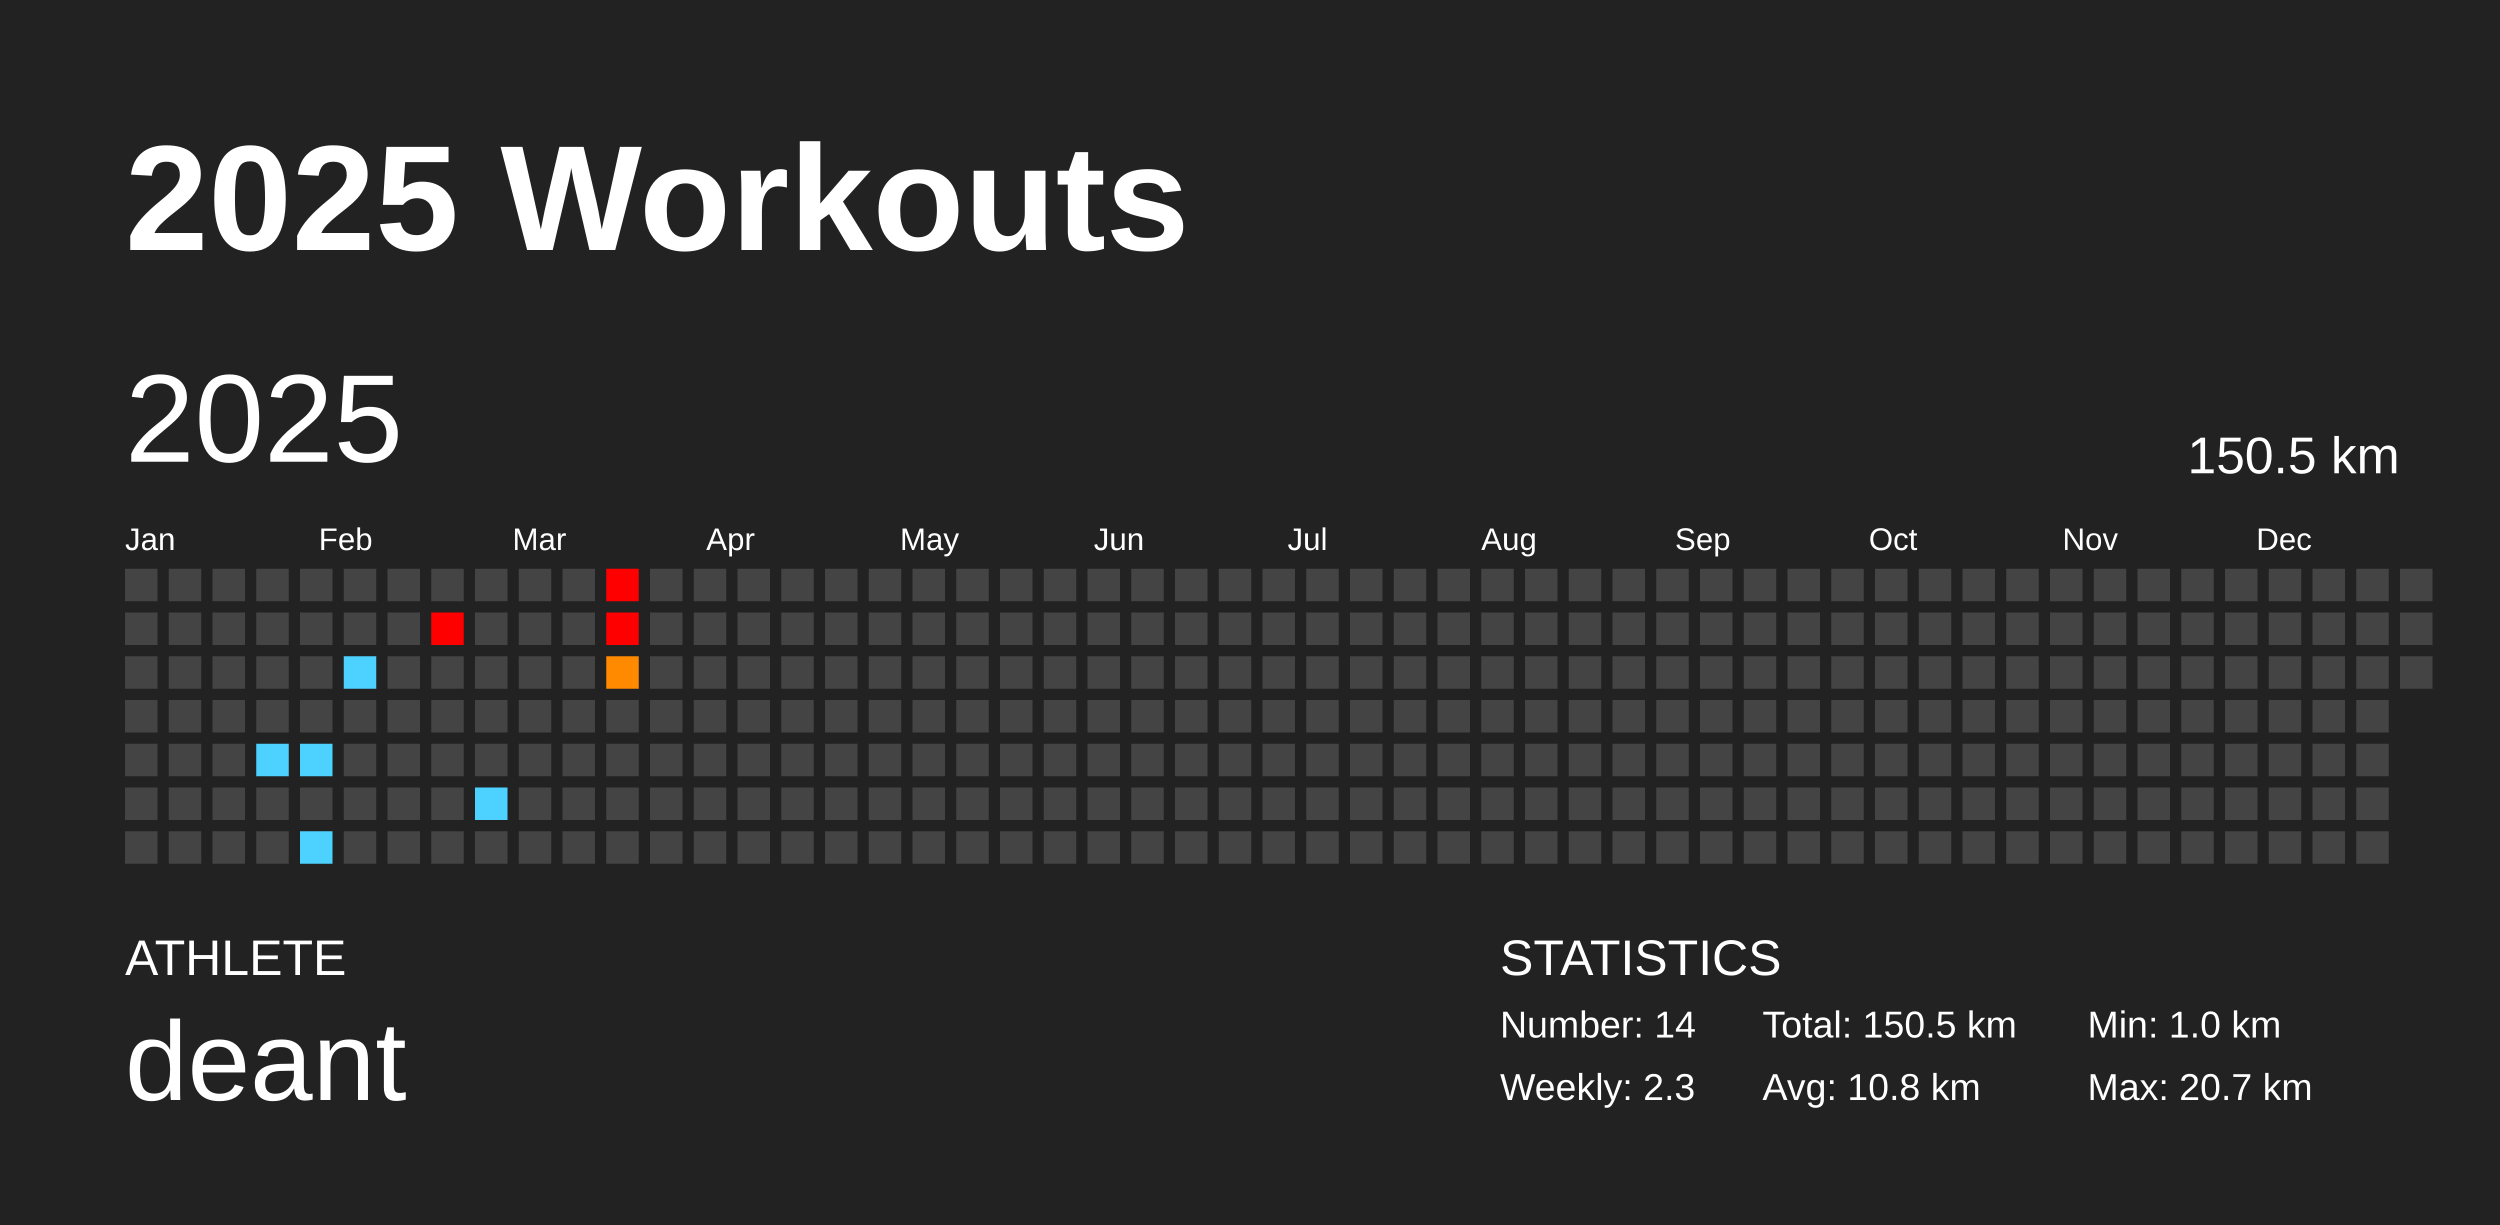
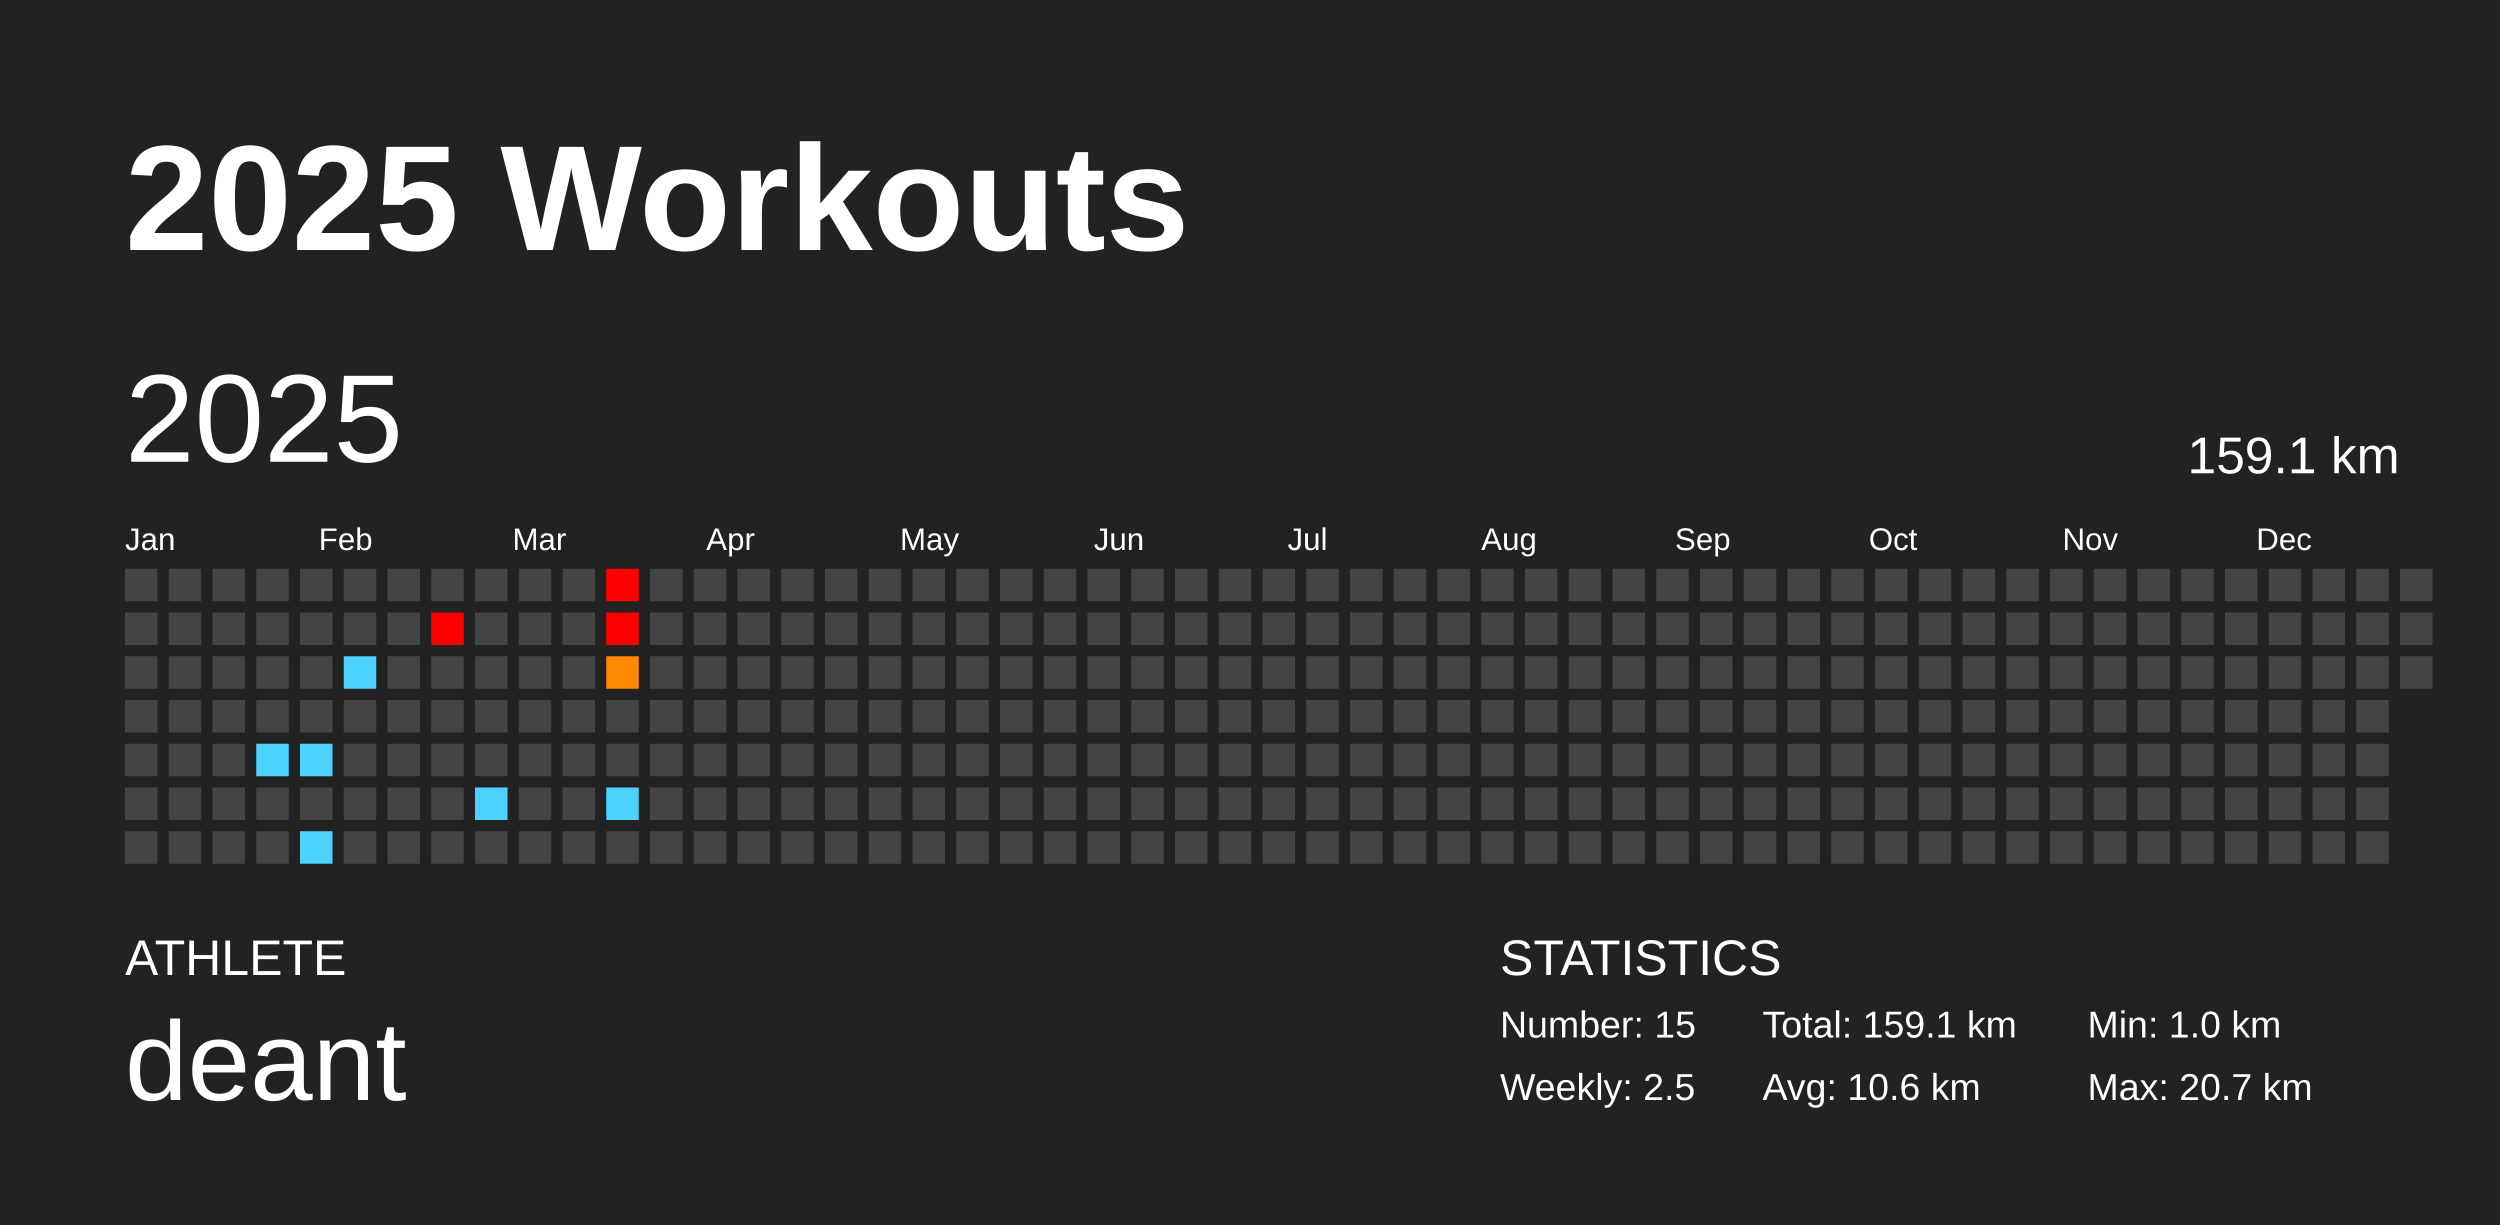
<svg xmlns="http://www.w3.org/2000/svg" baseProfile="full" height="98mm" version="1.1" viewBox="0,0,200,98" width="200mm">
  <defs />
  <rect fill="#222222" height="98" width="200" x="0" y="0" />
  <text fill="#FFFFFF" style="font-size:12px; font-family:Arial; font-weight:bold;" x="10" y="20">2025 Workouts</text>
  <text fill="#FFFFFF" style="font-size:4px; font-family:Arial" x="10" y="78">ATHLETE</text>
  <text fill="#FFFFFF" style="font-size:9px; font-family:Arial" x="10" y="88">deant</text>
  <text fill="#FFFFFF" style="font-size:4px; font-family:Arial" x="120" y="78">STATISTICS</text>
-   <text fill="#FFFFFF" style="font-size:3px; font-family:Arial" x="120" y="83">Number: 14</text>
-   <text fill="#FFFFFF" style="font-size:3px; font-family:Arial" x="120" y="88">Weekly: 2.3</text>
-   <text fill="#FFFFFF" style="font-size:3px; font-family:Arial" x="141" y="83">Total: 150.5 km</text>
-   <text fill="#FFFFFF" style="font-size:3px; font-family:Arial" x="141" y="88">Avg: 10.8 km</text>
+   <text fill="#FFFFFF" style="font-size:3px; font-family:Arial" x="120" y="83">Number: 15</text>
+   <text fill="#FFFFFF" style="font-size:3px; font-family:Arial" x="120" y="88">Weekly: 2.5</text>
+   <text fill="#FFFFFF" style="font-size:3px; font-family:Arial" x="141" y="83">Total: 159.1 km</text>
+   <text fill="#FFFFFF" style="font-size:3px; font-family:Arial" x="141" y="88">Avg: 10.6 km</text>
  <text fill="#FFFFFF" style="font-size:3px; font-family:Arial" x="167" y="83">Min: 1.0 km</text>
  <text fill="#FFFFFF" style="font-size:3px; font-family:Arial" x="167" y="88">Max: 20.7 km</text>
  <text dominant-baseline="hanging" fill="#FFFFFF" style="font-size:10.0px; font-family:Arial;" x="10" y="30">2025</text>
-   <text dominant-baseline="hanging" fill="#FFFFFF" style="font-size:4.125px; font-family:Arial;" x="175" y="35">150.5 km</text>
+   <text dominant-baseline="hanging" fill="#FFFFFF" style="font-size:4.125px; font-family:Arial;" x="175" y="35">159.1 km</text>
  <text fill="#FFFFFF" style="font-size:2.5px; font-family:Arial" x="10.0" y="44">Jan</text>
  <text fill="#FFFFFF" style="font-size:2.5px; font-family:Arial" x="25.5" y="44">Feb</text>
  <text fill="#FFFFFF" style="font-size:2.5px; font-family:Arial" x="41.0" y="44">Mar</text>
  <text fill="#FFFFFF" style="font-size:2.5px; font-family:Arial" x="56.5" y="44">Apr</text>
  <text fill="#FFFFFF" style="font-size:2.5px; font-family:Arial" x="72.0" y="44">May</text>
  <text fill="#FFFFFF" style="font-size:2.5px; font-family:Arial" x="87.5" y="44">Jun</text>
  <text fill="#FFFFFF" style="font-size:2.5px; font-family:Arial" x="103.0" y="44">Jul</text>
  <text fill="#FFFFFF" style="font-size:2.5px; font-family:Arial" x="118.5" y="44">Aug</text>
  <text fill="#FFFFFF" style="font-size:2.5px; font-family:Arial" x="134.0" y="44">Sep</text>
  <text fill="#FFFFFF" style="font-size:2.5px; font-family:Arial" x="149.5" y="44">Oct</text>
  <text fill="#FFFFFF" style="font-size:2.5px; font-family:Arial" x="165.0" y="44">Nov</text>
  <text fill="#FFFFFF" style="font-size:2.5px; font-family:Arial" x="180.5" y="44">Dec</text>
  <rect fill="#444444" height="2.6" width="2.6" x="10.0" y="45.5" />
  <rect fill="#444444" height="2.6" width="2.6" x="10.0" y="49.0" />
  <rect fill="#444444" height="2.6" width="2.6" x="10.0" y="52.5" />
  <rect fill="#444444" height="2.6" width="2.6" x="10.0" y="56.0" />
  <rect fill="#444444" height="2.6" width="2.6" x="10.0" y="59.5" />
  <rect fill="#444444" height="2.6" width="2.6" x="10.0" y="63.0" />
  <rect fill="#444444" height="2.6" width="2.6" x="10.0" y="66.5" />
  <rect fill="#444444" height="2.6" width="2.6" x="13.5" y="45.5" />
  <rect fill="#444444" height="2.6" width="2.6" x="13.5" y="49.0" />
  <rect fill="#444444" height="2.6" width="2.6" x="13.5" y="52.5" />
  <rect fill="#444444" height="2.6" width="2.6" x="13.5" y="56.0" />
  <rect fill="#444444" height="2.6" width="2.6" x="13.5" y="59.5" />
  <rect fill="#444444" height="2.6" width="2.6" x="13.5" y="63.0" />
  <rect fill="#444444" height="2.6" width="2.6" x="13.5" y="66.5" />
  <rect fill="#444444" height="2.6" width="2.6" x="17.0" y="45.5" />
  <rect fill="#444444" height="2.6" width="2.6" x="17.0" y="49.0" />
  <rect fill="#444444" height="2.6" width="2.6" x="17.0" y="52.5" />
  <rect fill="#444444" height="2.6" width="2.6" x="17.0" y="56.0" />
  <rect fill="#444444" height="2.6" width="2.6" x="17.0" y="59.5" />
  <rect fill="#444444" height="2.6" width="2.6" x="17.0" y="63.0" />
  <rect fill="#444444" height="2.6" width="2.6" x="17.0" y="66.5" />
  <rect fill="#444444" height="2.6" width="2.6" x="20.5" y="45.5" />
  <rect fill="#444444" height="2.6" width="2.6" x="20.5" y="49.0" />
  <rect fill="#444444" height="2.6" width="2.6" x="20.5" y="52.5" />
  <rect fill="#444444" height="2.6" width="2.6" x="20.5" y="56.0" />
  <rect fill="#4dd2ff" height="2.6" width="2.6" x="20.5" y="59.5" />
  <rect fill="#444444" height="2.6" width="2.6" x="20.5" y="63.0" />
  <rect fill="#444444" height="2.6" width="2.6" x="20.5" y="66.5" />
  <rect fill="#444444" height="2.6" width="2.6" x="24.0" y="45.5" />
  <rect fill="#444444" height="2.6" width="2.6" x="24.0" y="49.0" />
  <rect fill="#444444" height="2.6" width="2.6" x="24.0" y="52.5" />
  <rect fill="#444444" height="2.6" width="2.6" x="24.0" y="56.0" />
  <rect fill="#4dd2ff" height="2.6" width="2.6" x="24.0" y="59.5" />
  <rect fill="#444444" height="2.6" width="2.6" x="24.0" y="63.0" />
  <rect fill="#4dd2ff" height="2.6" width="2.6" x="24.0" y="66.5" />
  <rect fill="#444444" height="2.6" width="2.6" x="27.5" y="45.5" />
  <rect fill="#444444" height="2.6" width="2.6" x="27.5" y="49.0" />
  <rect fill="#4dd2ff" height="2.6" width="2.6" x="27.5" y="52.5" />
  <rect fill="#444444" height="2.6" width="2.6" x="27.5" y="56.0" />
  <rect fill="#444444" height="2.6" width="2.6" x="27.5" y="59.5" />
  <rect fill="#444444" height="2.6" width="2.6" x="27.5" y="63.0" />
  <rect fill="#444444" height="2.6" width="2.6" x="27.5" y="66.5" />
  <rect fill="#444444" height="2.6" width="2.6" x="31.0" y="45.5" />
  <rect fill="#444444" height="2.6" width="2.6" x="31.0" y="49.0" />
  <rect fill="#444444" height="2.6" width="2.6" x="31.0" y="52.5" />
  <rect fill="#444444" height="2.6" width="2.6" x="31.0" y="56.0" />
  <rect fill="#444444" height="2.6" width="2.6" x="31.0" y="59.5" />
  <rect fill="#444444" height="2.6" width="2.6" x="31.0" y="63.0" />
  <rect fill="#444444" height="2.6" width="2.6" x="31.0" y="66.5" />
  <rect fill="#444444" height="2.6" width="2.6" x="34.5" y="45.5" />
  <rect fill="red" height="2.6" width="2.6" x="34.5" y="49.0" />
  <rect fill="#444444" height="2.6" width="2.6" x="34.5" y="52.5" />
  <rect fill="#444444" height="2.6" width="2.6" x="34.5" y="56.0" />
  <rect fill="#444444" height="2.6" width="2.6" x="34.5" y="59.5" />
  <rect fill="#444444" height="2.6" width="2.6" x="34.5" y="63.0" />
  <rect fill="#444444" height="2.6" width="2.6" x="34.5" y="66.5" />
  <rect fill="#444444" height="2.6" width="2.6" x="38.0" y="45.5" />
  <rect fill="#444444" height="2.6" width="2.6" x="38.0" y="49.0" />
  <rect fill="#444444" height="2.6" width="2.6" x="38.0" y="52.5" />
  <rect fill="#444444" height="2.6" width="2.6" x="38.0" y="56.0" />
  <rect fill="#444444" height="2.6" width="2.6" x="38.0" y="59.5" />
  <rect fill="#4dd2ff" height="2.6" width="2.6" x="38.0" y="63.0" />
  <rect fill="#444444" height="2.6" width="2.6" x="38.0" y="66.5" />
  <rect fill="#444444" height="2.6" width="2.6" x="41.5" y="45.5" />
  <rect fill="#444444" height="2.6" width="2.6" x="41.5" y="49.0" />
  <rect fill="#444444" height="2.6" width="2.6" x="41.5" y="52.5" />
  <rect fill="#444444" height="2.6" width="2.6" x="41.5" y="56.0" />
  <rect fill="#444444" height="2.6" width="2.6" x="41.5" y="59.5" />
  <rect fill="#444444" height="2.6" width="2.6" x="41.5" y="63.0" />
  <rect fill="#444444" height="2.6" width="2.6" x="41.5" y="66.5" />
  <rect fill="#444444" height="2.6" width="2.6" x="45.0" y="45.5" />
  <rect fill="#444444" height="2.6" width="2.6" x="45.0" y="49.0" />
  <rect fill="#444444" height="2.6" width="2.6" x="45.0" y="52.5" />
  <rect fill="#444444" height="2.6" width="2.6" x="45.0" y="56.0" />
  <rect fill="#444444" height="2.6" width="2.6" x="45.0" y="59.5" />
  <rect fill="#444444" height="2.6" width="2.6" x="45.0" y="63.0" />
  <rect fill="#444444" height="2.6" width="2.6" x="45.0" y="66.5" />
  <rect fill="red" height="2.6" width="2.6" x="48.5" y="45.5" />
  <rect fill="red" height="2.6" width="2.6" x="48.5" y="49.0" />
  <rect fill="#ff8a00" height="2.6" width="2.6" x="48.5" y="52.5" />
  <rect fill="#444444" height="2.6" width="2.6" x="48.5" y="56.0" />
  <rect fill="#444444" height="2.6" width="2.6" x="48.5" y="59.5" />
-   <rect fill="#444444" height="2.6" width="2.6" x="48.5" y="63.0" />
+   <rect fill="#4dd2ff" height="2.6" width="2.6" x="48.5" y="63.0" />
  <rect fill="#444444" height="2.6" width="2.6" x="48.5" y="66.5" />
  <rect fill="#444444" height="2.6" width="2.6" x="52.0" y="45.5" />
  <rect fill="#444444" height="2.6" width="2.6" x="52.0" y="49.0" />
  <rect fill="#444444" height="2.6" width="2.6" x="52.0" y="52.5" />
  <rect fill="#444444" height="2.6" width="2.6" x="52.0" y="56.0" />
  <rect fill="#444444" height="2.6" width="2.6" x="52.0" y="59.5" />
  <rect fill="#444444" height="2.6" width="2.6" x="52.0" y="63.0" />
  <rect fill="#444444" height="2.6" width="2.6" x="52.0" y="66.5" />
  <rect fill="#444444" height="2.6" width="2.6" x="55.5" y="45.5" />
  <rect fill="#444444" height="2.6" width="2.6" x="55.5" y="49.0" />
  <rect fill="#444444" height="2.6" width="2.6" x="55.5" y="52.5" />
  <rect fill="#444444" height="2.6" width="2.6" x="55.5" y="56.0" />
  <rect fill="#444444" height="2.6" width="2.6" x="55.5" y="59.5" />
  <rect fill="#444444" height="2.6" width="2.6" x="55.5" y="63.0" />
  <rect fill="#444444" height="2.6" width="2.6" x="55.5" y="66.5" />
  <rect fill="#444444" height="2.6" width="2.6" x="59.0" y="45.5" />
  <rect fill="#444444" height="2.6" width="2.6" x="59.0" y="49.0" />
  <rect fill="#444444" height="2.6" width="2.6" x="59.0" y="52.5" />
  <rect fill="#444444" height="2.6" width="2.6" x="59.0" y="56.0" />
  <rect fill="#444444" height="2.6" width="2.6" x="59.0" y="59.5" />
  <rect fill="#444444" height="2.6" width="2.6" x="59.0" y="63.0" />
  <rect fill="#444444" height="2.6" width="2.6" x="59.0" y="66.5" />
  <rect fill="#444444" height="2.6" width="2.6" x="62.5" y="45.5" />
  <rect fill="#444444" height="2.6" width="2.6" x="62.5" y="49.0" />
  <rect fill="#444444" height="2.6" width="2.6" x="62.5" y="52.5" />
  <rect fill="#444444" height="2.6" width="2.6" x="62.5" y="56.0" />
  <rect fill="#444444" height="2.6" width="2.6" x="62.5" y="59.5" />
  <rect fill="#444444" height="2.6" width="2.6" x="62.5" y="63.0" />
  <rect fill="#444444" height="2.6" width="2.6" x="62.5" y="66.5" />
  <rect fill="#444444" height="2.6" width="2.6" x="66.0" y="45.5" />
  <rect fill="#444444" height="2.6" width="2.6" x="66.0" y="49.0" />
  <rect fill="#444444" height="2.6" width="2.6" x="66.0" y="52.5" />
  <rect fill="#444444" height="2.6" width="2.6" x="66.0" y="56.0" />
  <rect fill="#444444" height="2.6" width="2.6" x="66.0" y="59.5" />
  <rect fill="#444444" height="2.6" width="2.6" x="66.0" y="63.0" />
  <rect fill="#444444" height="2.6" width="2.6" x="66.0" y="66.5" />
  <rect fill="#444444" height="2.6" width="2.6" x="69.5" y="45.5" />
  <rect fill="#444444" height="2.6" width="2.6" x="69.5" y="49.0" />
  <rect fill="#444444" height="2.6" width="2.6" x="69.5" y="52.5" />
  <rect fill="#444444" height="2.6" width="2.6" x="69.5" y="56.0" />
  <rect fill="#444444" height="2.6" width="2.6" x="69.5" y="59.5" />
  <rect fill="#444444" height="2.6" width="2.6" x="69.5" y="63.0" />
  <rect fill="#444444" height="2.6" width="2.6" x="69.5" y="66.5" />
  <rect fill="#444444" height="2.6" width="2.6" x="73.0" y="45.5" />
  <rect fill="#444444" height="2.6" width="2.6" x="73.0" y="49.0" />
  <rect fill="#444444" height="2.6" width="2.6" x="73.0" y="52.5" />
  <rect fill="#444444" height="2.6" width="2.6" x="73.0" y="56.0" />
  <rect fill="#444444" height="2.6" width="2.6" x="73.0" y="59.5" />
  <rect fill="#444444" height="2.6" width="2.6" x="73.0" y="63.0" />
  <rect fill="#444444" height="2.6" width="2.6" x="73.0" y="66.5" />
  <rect fill="#444444" height="2.6" width="2.6" x="76.5" y="45.5" />
  <rect fill="#444444" height="2.6" width="2.6" x="76.5" y="49.0" />
  <rect fill="#444444" height="2.6" width="2.6" x="76.5" y="52.5" />
  <rect fill="#444444" height="2.6" width="2.6" x="76.5" y="56.0" />
  <rect fill="#444444" height="2.6" width="2.6" x="76.5" y="59.5" />
  <rect fill="#444444" height="2.6" width="2.6" x="76.5" y="63.0" />
  <rect fill="#444444" height="2.6" width="2.6" x="76.5" y="66.5" />
  <rect fill="#444444" height="2.6" width="2.6" x="80.0" y="45.5" />
  <rect fill="#444444" height="2.6" width="2.6" x="80.0" y="49.0" />
  <rect fill="#444444" height="2.6" width="2.6" x="80.0" y="52.5" />
  <rect fill="#444444" height="2.6" width="2.6" x="80.0" y="56.0" />
  <rect fill="#444444" height="2.6" width="2.6" x="80.0" y="59.5" />
  <rect fill="#444444" height="2.6" width="2.6" x="80.0" y="63.0" />
  <rect fill="#444444" height="2.6" width="2.6" x="80.0" y="66.5" />
  <rect fill="#444444" height="2.6" width="2.6" x="83.5" y="45.5" />
  <rect fill="#444444" height="2.6" width="2.6" x="83.5" y="49.0" />
  <rect fill="#444444" height="2.6" width="2.6" x="83.5" y="52.5" />
  <rect fill="#444444" height="2.6" width="2.6" x="83.5" y="56.0" />
  <rect fill="#444444" height="2.6" width="2.6" x="83.5" y="59.5" />
  <rect fill="#444444" height="2.6" width="2.6" x="83.5" y="63.0" />
  <rect fill="#444444" height="2.6" width="2.6" x="83.5" y="66.5" />
  <rect fill="#444444" height="2.6" width="2.6" x="87.0" y="45.5" />
  <rect fill="#444444" height="2.6" width="2.6" x="87.0" y="49.0" />
  <rect fill="#444444" height="2.6" width="2.6" x="87.0" y="52.5" />
  <rect fill="#444444" height="2.6" width="2.6" x="87.0" y="56.0" />
  <rect fill="#444444" height="2.6" width="2.6" x="87.0" y="59.5" />
  <rect fill="#444444" height="2.6" width="2.6" x="87.0" y="63.0" />
  <rect fill="#444444" height="2.6" width="2.6" x="87.0" y="66.5" />
  <rect fill="#444444" height="2.6" width="2.6" x="90.5" y="45.5" />
  <rect fill="#444444" height="2.6" width="2.6" x="90.5" y="49.0" />
  <rect fill="#444444" height="2.6" width="2.6" x="90.5" y="52.5" />
  <rect fill="#444444" height="2.6" width="2.6" x="90.5" y="56.0" />
  <rect fill="#444444" height="2.6" width="2.6" x="90.5" y="59.5" />
  <rect fill="#444444" height="2.6" width="2.6" x="90.5" y="63.0" />
  <rect fill="#444444" height="2.6" width="2.6" x="90.5" y="66.5" />
  <rect fill="#444444" height="2.6" width="2.6" x="94.0" y="45.5" />
  <rect fill="#444444" height="2.6" width="2.6" x="94.0" y="49.0" />
  <rect fill="#444444" height="2.6" width="2.6" x="94.0" y="52.5" />
  <rect fill="#444444" height="2.6" width="2.6" x="94.0" y="56.0" />
  <rect fill="#444444" height="2.6" width="2.6" x="94.0" y="59.5" />
  <rect fill="#444444" height="2.6" width="2.6" x="94.0" y="63.0" />
  <rect fill="#444444" height="2.6" width="2.6" x="94.0" y="66.5" />
  <rect fill="#444444" height="2.6" width="2.6" x="97.5" y="45.5" />
  <rect fill="#444444" height="2.6" width="2.6" x="97.5" y="49.0" />
  <rect fill="#444444" height="2.6" width="2.6" x="97.5" y="52.5" />
  <rect fill="#444444" height="2.6" width="2.6" x="97.5" y="56.0" />
  <rect fill="#444444" height="2.6" width="2.6" x="97.5" y="59.5" />
  <rect fill="#444444" height="2.6" width="2.6" x="97.5" y="63.0" />
  <rect fill="#444444" height="2.6" width="2.6" x="97.5" y="66.5" />
  <rect fill="#444444" height="2.6" width="2.6" x="101.0" y="45.5" />
  <rect fill="#444444" height="2.6" width="2.6" x="101.0" y="49.0" />
  <rect fill="#444444" height="2.6" width="2.6" x="101.0" y="52.5" />
  <rect fill="#444444" height="2.6" width="2.6" x="101.0" y="56.0" />
  <rect fill="#444444" height="2.6" width="2.6" x="101.0" y="59.5" />
  <rect fill="#444444" height="2.6" width="2.6" x="101.0" y="63.0" />
  <rect fill="#444444" height="2.6" width="2.6" x="101.0" y="66.5" />
  <rect fill="#444444" height="2.6" width="2.6" x="104.5" y="45.5" />
  <rect fill="#444444" height="2.6" width="2.6" x="104.5" y="49.0" />
  <rect fill="#444444" height="2.6" width="2.6" x="104.5" y="52.5" />
  <rect fill="#444444" height="2.6" width="2.6" x="104.5" y="56.0" />
  <rect fill="#444444" height="2.6" width="2.6" x="104.5" y="59.5" />
  <rect fill="#444444" height="2.6" width="2.6" x="104.5" y="63.0" />
  <rect fill="#444444" height="2.6" width="2.6" x="104.5" y="66.5" />
  <rect fill="#444444" height="2.6" width="2.6" x="108.0" y="45.5" />
  <rect fill="#444444" height="2.6" width="2.6" x="108.0" y="49.0" />
  <rect fill="#444444" height="2.6" width="2.6" x="108.0" y="52.5" />
  <rect fill="#444444" height="2.6" width="2.6" x="108.0" y="56.0" />
  <rect fill="#444444" height="2.6" width="2.6" x="108.0" y="59.5" />
  <rect fill="#444444" height="2.6" width="2.6" x="108.0" y="63.0" />
  <rect fill="#444444" height="2.6" width="2.6" x="108.0" y="66.5" />
  <rect fill="#444444" height="2.6" width="2.6" x="111.5" y="45.5" />
  <rect fill="#444444" height="2.6" width="2.6" x="111.5" y="49.0" />
  <rect fill="#444444" height="2.6" width="2.6" x="111.5" y="52.5" />
  <rect fill="#444444" height="2.6" width="2.6" x="111.5" y="56.0" />
  <rect fill="#444444" height="2.6" width="2.6" x="111.5" y="59.5" />
  <rect fill="#444444" height="2.6" width="2.6" x="111.5" y="63.0" />
  <rect fill="#444444" height="2.6" width="2.6" x="111.5" y="66.5" />
  <rect fill="#444444" height="2.6" width="2.6" x="115.0" y="45.5" />
  <rect fill="#444444" height="2.6" width="2.6" x="115.0" y="49.0" />
  <rect fill="#444444" height="2.6" width="2.6" x="115.0" y="52.5" />
  <rect fill="#444444" height="2.6" width="2.6" x="115.0" y="56.0" />
  <rect fill="#444444" height="2.6" width="2.6" x="115.0" y="59.5" />
  <rect fill="#444444" height="2.6" width="2.6" x="115.0" y="63.0" />
  <rect fill="#444444" height="2.6" width="2.6" x="115.0" y="66.5" />
  <rect fill="#444444" height="2.6" width="2.6" x="118.5" y="45.5" />
  <rect fill="#444444" height="2.6" width="2.6" x="118.5" y="49.0" />
  <rect fill="#444444" height="2.6" width="2.6" x="118.5" y="52.5" />
  <rect fill="#444444" height="2.6" width="2.6" x="118.5" y="56.0" />
  <rect fill="#444444" height="2.6" width="2.6" x="118.5" y="59.5" />
  <rect fill="#444444" height="2.6" width="2.6" x="118.5" y="63.0" />
  <rect fill="#444444" height="2.6" width="2.6" x="118.5" y="66.5" />
  <rect fill="#444444" height="2.6" width="2.6" x="122.0" y="45.5" />
  <rect fill="#444444" height="2.6" width="2.6" x="122.0" y="49.0" />
  <rect fill="#444444" height="2.6" width="2.6" x="122.0" y="52.5" />
  <rect fill="#444444" height="2.6" width="2.6" x="122.0" y="56.0" />
  <rect fill="#444444" height="2.6" width="2.6" x="122.0" y="59.5" />
  <rect fill="#444444" height="2.6" width="2.6" x="122.0" y="63.0" />
  <rect fill="#444444" height="2.6" width="2.6" x="122.0" y="66.5" />
  <rect fill="#444444" height="2.6" width="2.6" x="125.5" y="45.5" />
  <rect fill="#444444" height="2.6" width="2.6" x="125.5" y="49.0" />
  <rect fill="#444444" height="2.6" width="2.6" x="125.5" y="52.5" />
  <rect fill="#444444" height="2.6" width="2.6" x="125.5" y="56.0" />
  <rect fill="#444444" height="2.6" width="2.6" x="125.5" y="59.5" />
  <rect fill="#444444" height="2.6" width="2.6" x="125.5" y="63.0" />
  <rect fill="#444444" height="2.6" width="2.6" x="125.5" y="66.5" />
  <rect fill="#444444" height="2.6" width="2.6" x="129.0" y="45.5" />
  <rect fill="#444444" height="2.6" width="2.6" x="129.0" y="49.0" />
  <rect fill="#444444" height="2.6" width="2.6" x="129.0" y="52.5" />
  <rect fill="#444444" height="2.6" width="2.6" x="129.0" y="56.0" />
  <rect fill="#444444" height="2.6" width="2.6" x="129.0" y="59.5" />
  <rect fill="#444444" height="2.6" width="2.6" x="129.0" y="63.0" />
  <rect fill="#444444" height="2.6" width="2.6" x="129.0" y="66.5" />
  <rect fill="#444444" height="2.6" width="2.6" x="132.5" y="45.5" />
  <rect fill="#444444" height="2.6" width="2.6" x="132.5" y="49.0" />
  <rect fill="#444444" height="2.6" width="2.6" x="132.5" y="52.5" />
  <rect fill="#444444" height="2.6" width="2.6" x="132.5" y="56.0" />
  <rect fill="#444444" height="2.6" width="2.6" x="132.5" y="59.5" />
  <rect fill="#444444" height="2.6" width="2.6" x="132.5" y="63.0" />
  <rect fill="#444444" height="2.6" width="2.6" x="132.5" y="66.5" />
  <rect fill="#444444" height="2.6" width="2.6" x="136.0" y="45.5" />
  <rect fill="#444444" height="2.6" width="2.6" x="136.0" y="49.0" />
  <rect fill="#444444" height="2.6" width="2.6" x="136.0" y="52.5" />
  <rect fill="#444444" height="2.6" width="2.6" x="136.0" y="56.0" />
  <rect fill="#444444" height="2.6" width="2.6" x="136.0" y="59.5" />
  <rect fill="#444444" height="2.6" width="2.6" x="136.0" y="63.0" />
  <rect fill="#444444" height="2.6" width="2.6" x="136.0" y="66.5" />
  <rect fill="#444444" height="2.6" width="2.6" x="139.5" y="45.5" />
  <rect fill="#444444" height="2.6" width="2.6" x="139.5" y="49.0" />
  <rect fill="#444444" height="2.6" width="2.6" x="139.5" y="52.5" />
  <rect fill="#444444" height="2.6" width="2.6" x="139.5" y="56.0" />
  <rect fill="#444444" height="2.6" width="2.6" x="139.5" y="59.5" />
  <rect fill="#444444" height="2.6" width="2.6" x="139.5" y="63.0" />
  <rect fill="#444444" height="2.6" width="2.6" x="139.5" y="66.5" />
  <rect fill="#444444" height="2.6" width="2.6" x="143.0" y="45.5" />
  <rect fill="#444444" height="2.6" width="2.6" x="143.0" y="49.0" />
  <rect fill="#444444" height="2.6" width="2.6" x="143.0" y="52.5" />
  <rect fill="#444444" height="2.6" width="2.6" x="143.0" y="56.0" />
  <rect fill="#444444" height="2.6" width="2.6" x="143.0" y="59.5" />
  <rect fill="#444444" height="2.6" width="2.6" x="143.0" y="63.0" />
  <rect fill="#444444" height="2.6" width="2.6" x="143.0" y="66.5" />
  <rect fill="#444444" height="2.6" width="2.6" x="146.5" y="45.5" />
  <rect fill="#444444" height="2.6" width="2.6" x="146.5" y="49.0" />
  <rect fill="#444444" height="2.6" width="2.6" x="146.5" y="52.5" />
  <rect fill="#444444" height="2.6" width="2.6" x="146.5" y="56.0" />
  <rect fill="#444444" height="2.6" width="2.6" x="146.5" y="59.5" />
  <rect fill="#444444" height="2.6" width="2.6" x="146.5" y="63.0" />
  <rect fill="#444444" height="2.6" width="2.6" x="146.5" y="66.5" />
  <rect fill="#444444" height="2.6" width="2.6" x="150.0" y="45.5" />
  <rect fill="#444444" height="2.6" width="2.6" x="150.0" y="49.0" />
  <rect fill="#444444" height="2.6" width="2.6" x="150.0" y="52.5" />
  <rect fill="#444444" height="2.6" width="2.6" x="150.0" y="56.0" />
  <rect fill="#444444" height="2.6" width="2.6" x="150.0" y="59.5" />
  <rect fill="#444444" height="2.6" width="2.6" x="150.0" y="63.0" />
  <rect fill="#444444" height="2.6" width="2.6" x="150.0" y="66.5" />
  <rect fill="#444444" height="2.6" width="2.6" x="153.5" y="45.5" />
  <rect fill="#444444" height="2.6" width="2.6" x="153.5" y="49.0" />
  <rect fill="#444444" height="2.6" width="2.6" x="153.5" y="52.5" />
  <rect fill="#444444" height="2.6" width="2.6" x="153.5" y="56.0" />
  <rect fill="#444444" height="2.6" width="2.6" x="153.5" y="59.5" />
  <rect fill="#444444" height="2.6" width="2.6" x="153.5" y="63.0" />
  <rect fill="#444444" height="2.6" width="2.6" x="153.5" y="66.5" />
  <rect fill="#444444" height="2.6" width="2.6" x="157.0" y="45.5" />
  <rect fill="#444444" height="2.6" width="2.6" x="157.0" y="49.0" />
  <rect fill="#444444" height="2.6" width="2.6" x="157.0" y="52.5" />
  <rect fill="#444444" height="2.6" width="2.6" x="157.0" y="56.0" />
  <rect fill="#444444" height="2.6" width="2.6" x="157.0" y="59.5" />
  <rect fill="#444444" height="2.6" width="2.6" x="157.0" y="63.0" />
  <rect fill="#444444" height="2.6" width="2.6" x="157.0" y="66.5" />
  <rect fill="#444444" height="2.6" width="2.6" x="160.5" y="45.5" />
  <rect fill="#444444" height="2.6" width="2.6" x="160.5" y="49.0" />
  <rect fill="#444444" height="2.6" width="2.6" x="160.5" y="52.5" />
  <rect fill="#444444" height="2.6" width="2.6" x="160.5" y="56.0" />
  <rect fill="#444444" height="2.6" width="2.6" x="160.5" y="59.5" />
  <rect fill="#444444" height="2.6" width="2.6" x="160.5" y="63.0" />
  <rect fill="#444444" height="2.6" width="2.6" x="160.5" y="66.5" />
  <rect fill="#444444" height="2.6" width="2.6" x="164.0" y="45.5" />
  <rect fill="#444444" height="2.6" width="2.6" x="164.0" y="49.0" />
  <rect fill="#444444" height="2.6" width="2.6" x="164.0" y="52.5" />
  <rect fill="#444444" height="2.6" width="2.6" x="164.0" y="56.0" />
  <rect fill="#444444" height="2.6" width="2.6" x="164.0" y="59.5" />
  <rect fill="#444444" height="2.6" width="2.6" x="164.0" y="63.0" />
  <rect fill="#444444" height="2.6" width="2.6" x="164.0" y="66.5" />
  <rect fill="#444444" height="2.6" width="2.6" x="167.5" y="45.5" />
  <rect fill="#444444" height="2.6" width="2.6" x="167.5" y="49.0" />
  <rect fill="#444444" height="2.6" width="2.6" x="167.5" y="52.5" />
  <rect fill="#444444" height="2.6" width="2.6" x="167.5" y="56.0" />
  <rect fill="#444444" height="2.6" width="2.6" x="167.5" y="59.5" />
  <rect fill="#444444" height="2.6" width="2.6" x="167.5" y="63.0" />
  <rect fill="#444444" height="2.6" width="2.6" x="167.5" y="66.5" />
  <rect fill="#444444" height="2.6" width="2.6" x="171.0" y="45.5" />
  <rect fill="#444444" height="2.6" width="2.6" x="171.0" y="49.0" />
  <rect fill="#444444" height="2.6" width="2.6" x="171.0" y="52.5" />
  <rect fill="#444444" height="2.6" width="2.6" x="171.0" y="56.0" />
  <rect fill="#444444" height="2.6" width="2.6" x="171.0" y="59.5" />
  <rect fill="#444444" height="2.6" width="2.6" x="171.0" y="63.0" />
  <rect fill="#444444" height="2.6" width="2.6" x="171.0" y="66.5" />
  <rect fill="#444444" height="2.6" width="2.6" x="174.5" y="45.5" />
  <rect fill="#444444" height="2.6" width="2.6" x="174.5" y="49.0" />
  <rect fill="#444444" height="2.6" width="2.6" x="174.5" y="52.5" />
  <rect fill="#444444" height="2.6" width="2.6" x="174.5" y="56.0" />
  <rect fill="#444444" height="2.6" width="2.6" x="174.5" y="59.5" />
  <rect fill="#444444" height="2.6" width="2.6" x="174.5" y="63.0" />
  <rect fill="#444444" height="2.6" width="2.6" x="174.5" y="66.5" />
  <rect fill="#444444" height="2.6" width="2.6" x="178.0" y="45.5" />
  <rect fill="#444444" height="2.6" width="2.6" x="178.0" y="49.0" />
  <rect fill="#444444" height="2.6" width="2.6" x="178.0" y="52.5" />
  <rect fill="#444444" height="2.6" width="2.6" x="178.0" y="56.0" />
  <rect fill="#444444" height="2.6" width="2.6" x="178.0" y="59.5" />
  <rect fill="#444444" height="2.6" width="2.6" x="178.0" y="63.0" />
  <rect fill="#444444" height="2.6" width="2.6" x="178.0" y="66.5" />
  <rect fill="#444444" height="2.6" width="2.6" x="181.5" y="45.5" />
  <rect fill="#444444" height="2.6" width="2.6" x="181.5" y="49.0" />
  <rect fill="#444444" height="2.6" width="2.6" x="181.5" y="52.5" />
  <rect fill="#444444" height="2.6" width="2.6" x="181.5" y="56.0" />
  <rect fill="#444444" height="2.6" width="2.6" x="181.5" y="59.5" />
  <rect fill="#444444" height="2.6" width="2.6" x="181.5" y="63.0" />
  <rect fill="#444444" height="2.6" width="2.6" x="181.5" y="66.5" />
  <rect fill="#444444" height="2.6" width="2.6" x="185.0" y="45.5" />
  <rect fill="#444444" height="2.6" width="2.6" x="185.0" y="49.0" />
  <rect fill="#444444" height="2.6" width="2.6" x="185.0" y="52.5" />
  <rect fill="#444444" height="2.6" width="2.6" x="185.0" y="56.0" />
  <rect fill="#444444" height="2.6" width="2.6" x="185.0" y="59.5" />
  <rect fill="#444444" height="2.6" width="2.6" x="185.0" y="63.0" />
  <rect fill="#444444" height="2.6" width="2.6" x="185.0" y="66.5" />
  <rect fill="#444444" height="2.6" width="2.6" x="188.5" y="45.5" />
  <rect fill="#444444" height="2.6" width="2.6" x="188.5" y="49.0" />
  <rect fill="#444444" height="2.6" width="2.6" x="188.5" y="52.5" />
  <rect fill="#444444" height="2.6" width="2.6" x="188.5" y="56.0" />
  <rect fill="#444444" height="2.6" width="2.6" x="188.5" y="59.5" />
  <rect fill="#444444" height="2.6" width="2.6" x="188.5" y="63.0" />
  <rect fill="#444444" height="2.6" width="2.6" x="188.5" y="66.5" />
  <rect fill="#444444" height="2.6" width="2.6" x="192.0" y="45.5" />
  <rect fill="#444444" height="2.6" width="2.6" x="192.0" y="49.0" />
  <rect fill="#444444" height="2.6" width="2.6" x="192.0" y="52.5" />
</svg>
